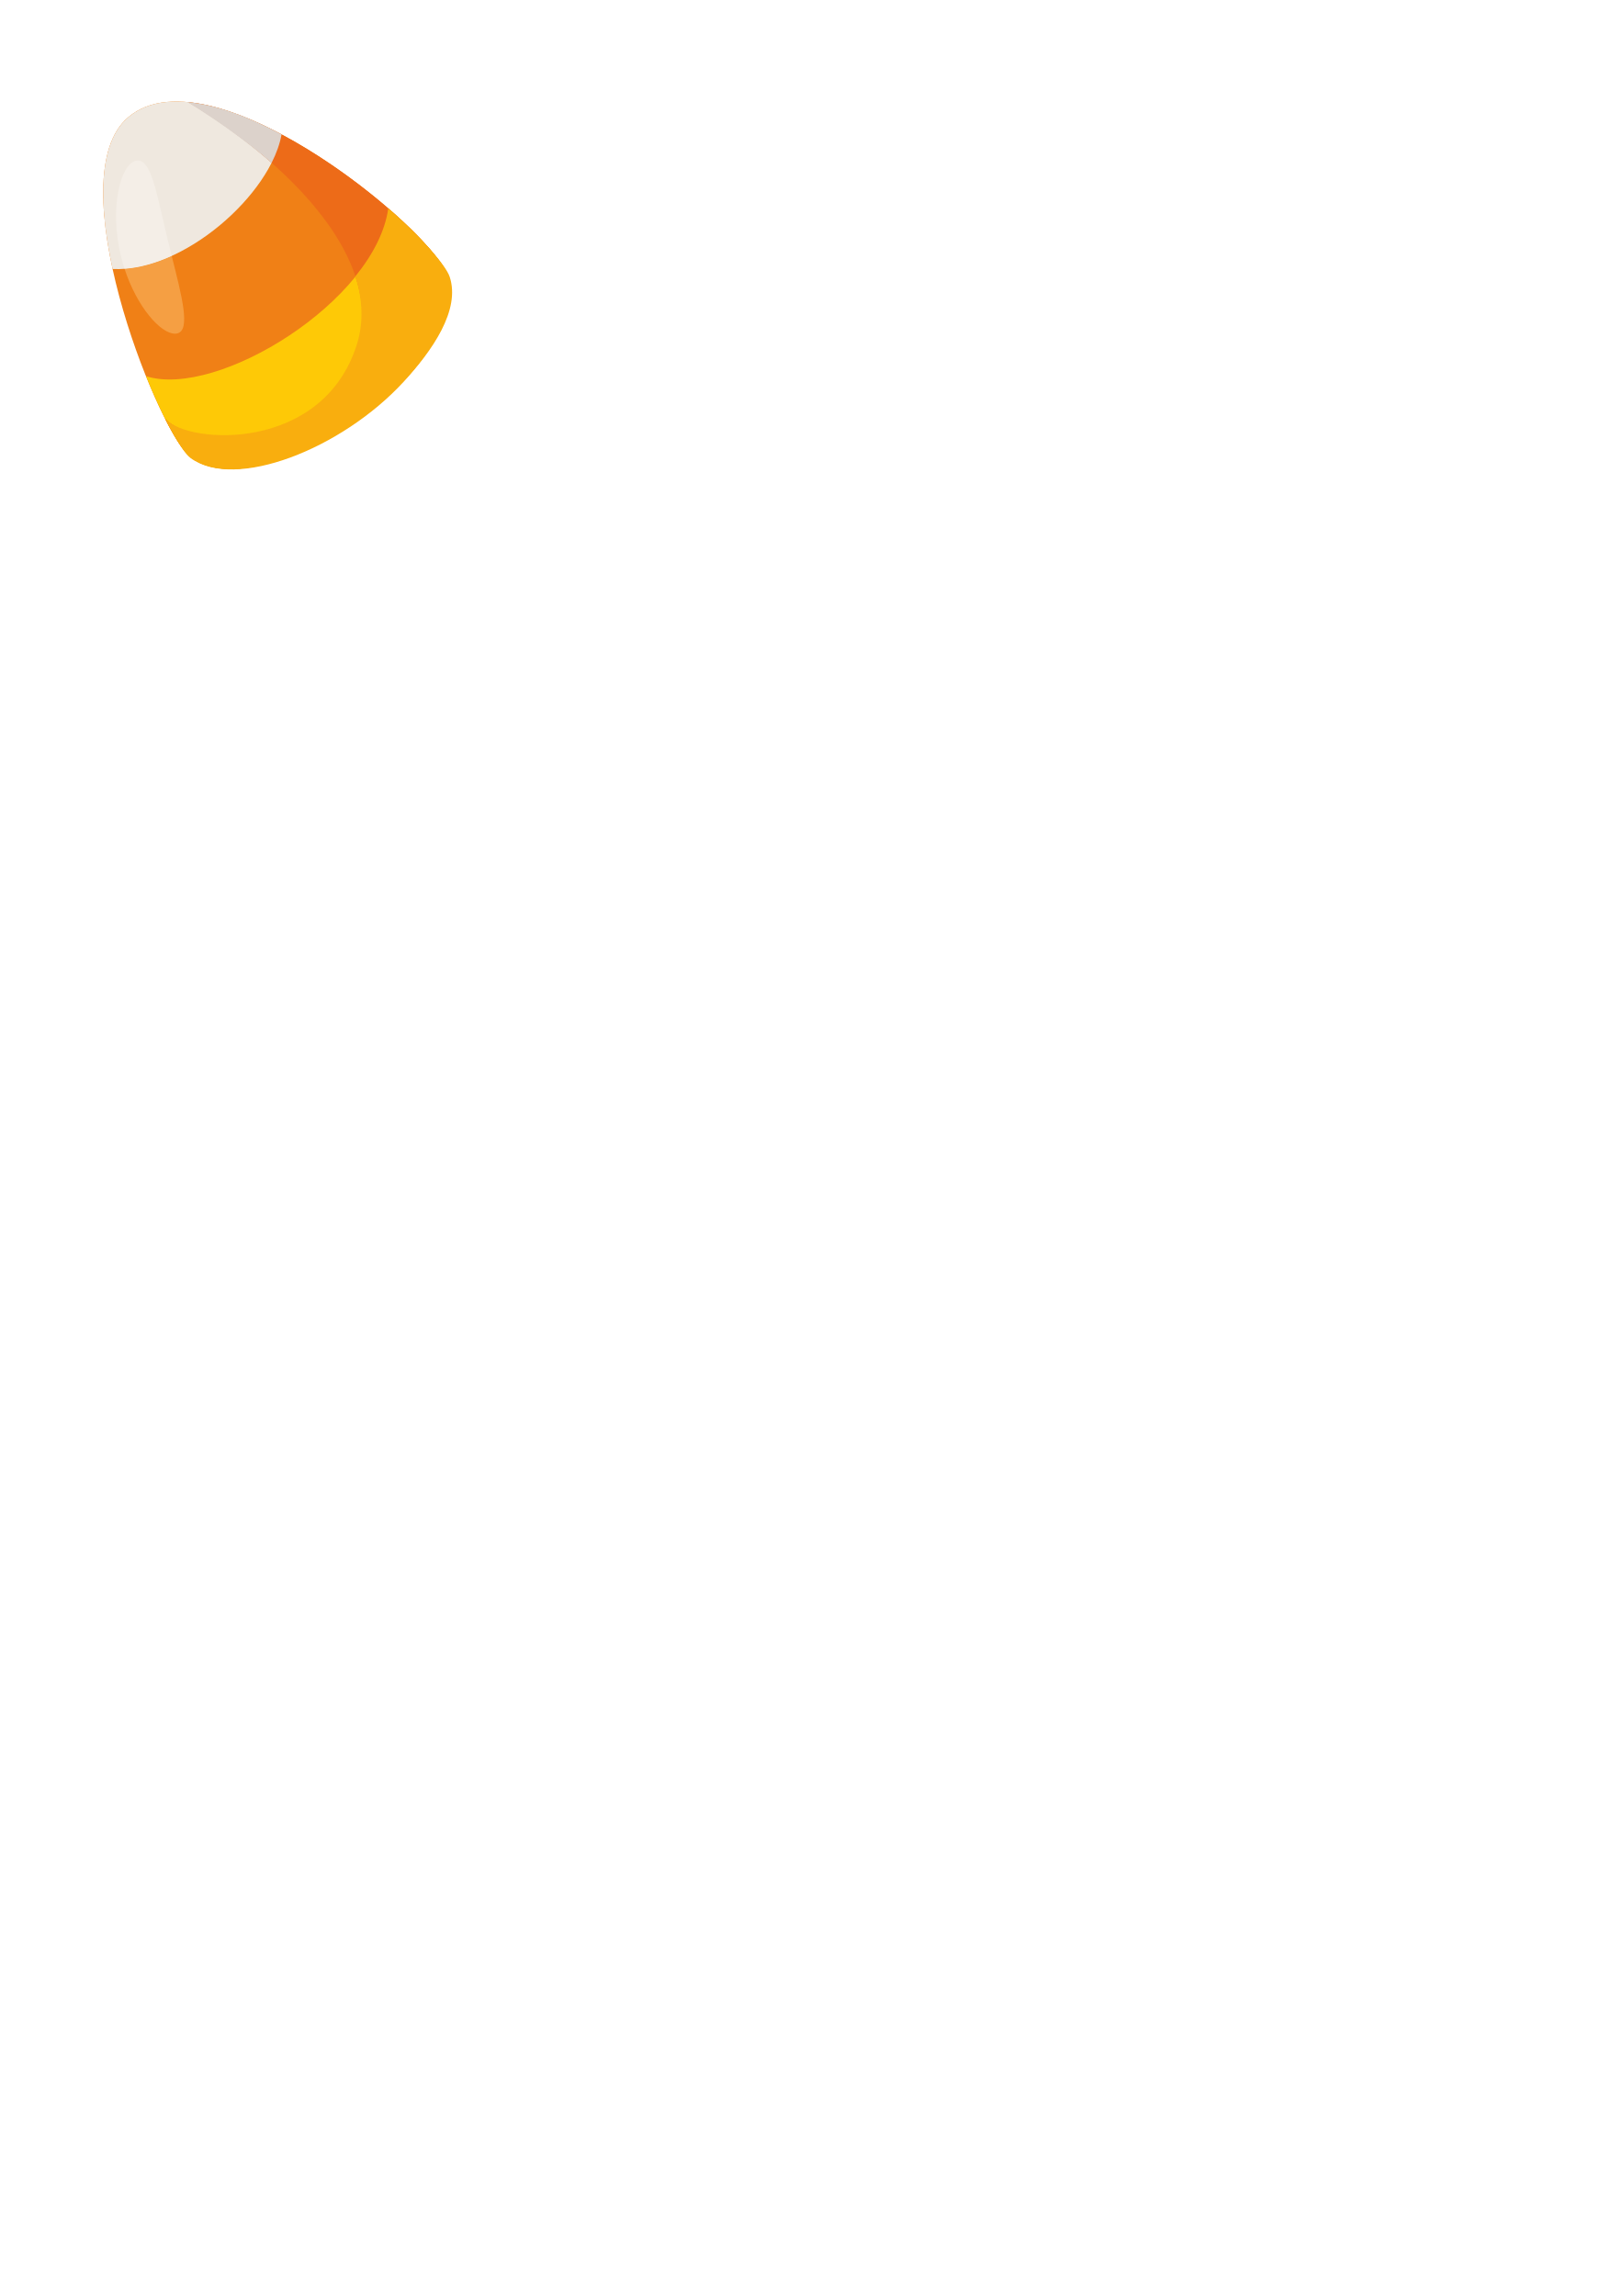
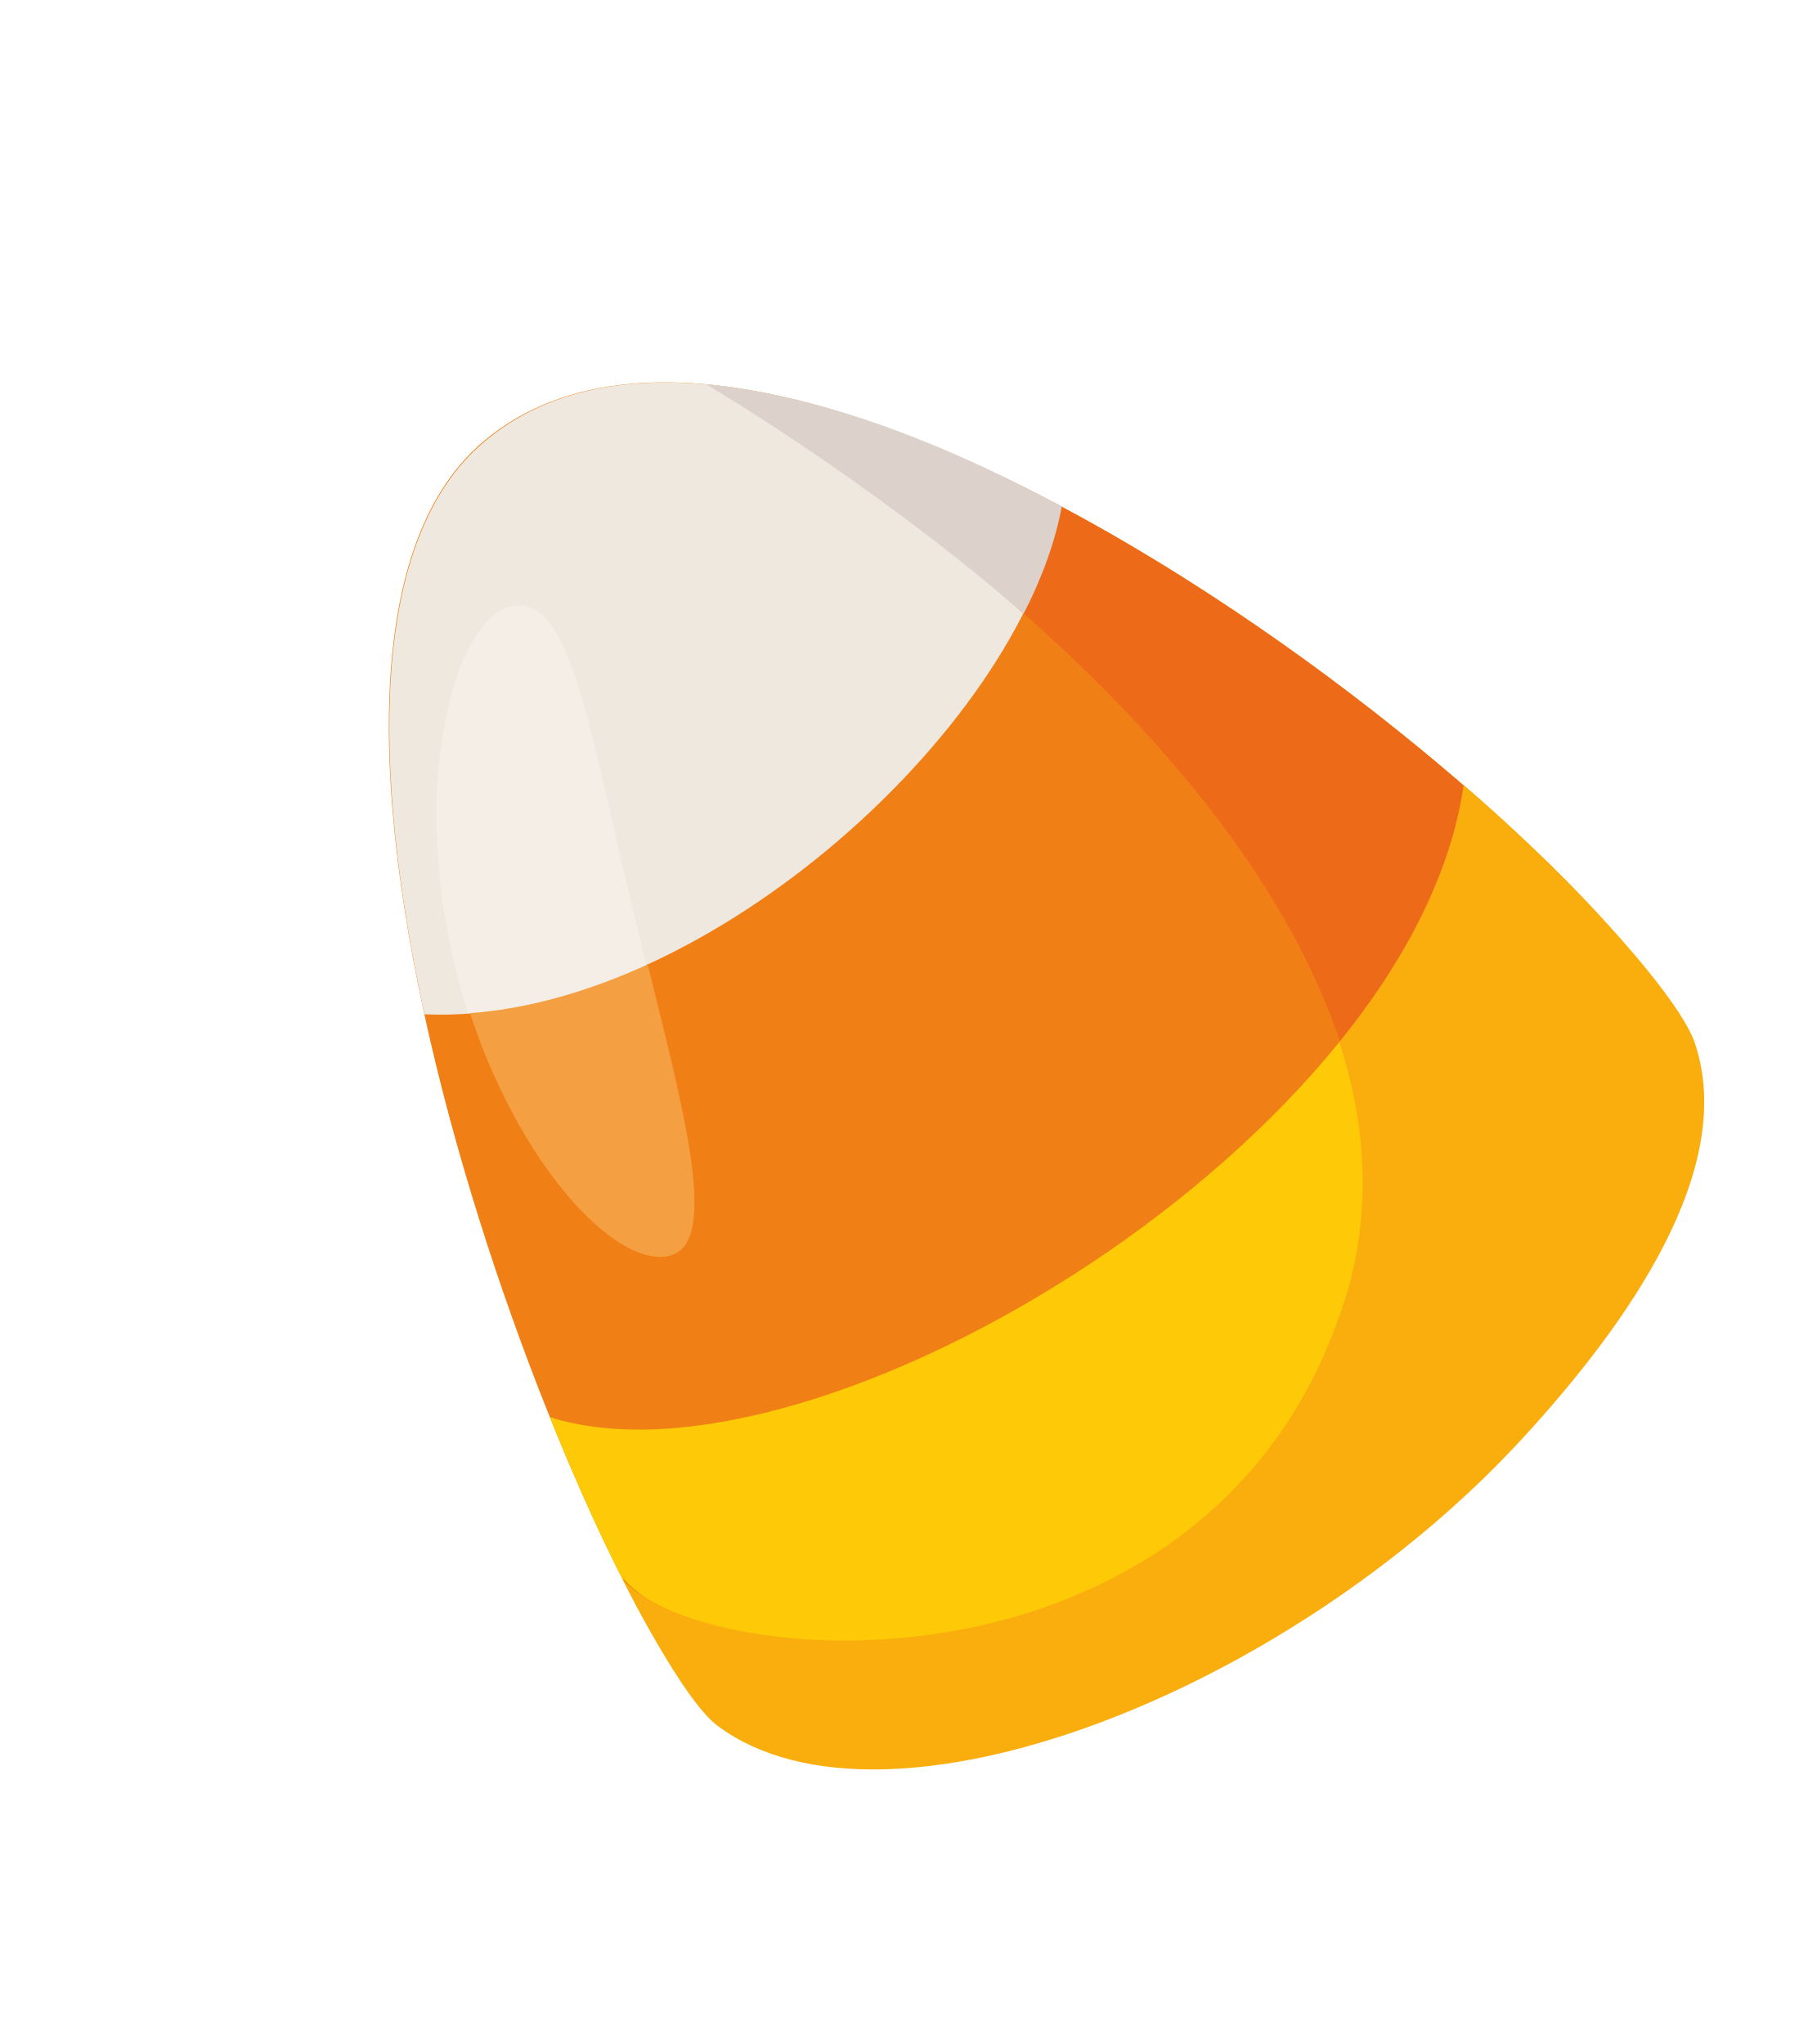
- <svg xmlns="http://www.w3.org/2000/svg" version="1.1" id="Layer_1" x="0px" y="0px" viewBox="0 0 595.28 841.89" style="enable-background:new 0 0 595.28 841.89;" xml:space="preserve">
+ <svg xmlns="http://www.w3.org/2000/svg" version="1.1" id="Layer_1" x="0px" y="0px" viewBox="0 0 175 198.9" style="enable-background:new 0 0 175 198.9;" xml:space="preserve">
  <style type="text/css">
	.st0{fill:#F08016;}
	.st1{fill:#FEC906;}
	.st2{fill:#EFE8DF;}
	.st3{fill:#ED6B18;}
	.st4{fill:#F9AE0E;}
	.st5{fill:#DCD2CB;}
	.st6{fill:#F59F43;}
	.st7{fill:#F4EEE7;}
</style>
  <g>
-     <path class="st0" d="M68.97,166.77c21.76,20.49,97.4-24.13,96.09-62.87c-0.52-15.39-86.7-87.22-117.98-60.97   C21.15,64.69,56.78,155.29,68.97,166.77L68.97,166.77z" />
-     <path class="st1" d="M53.54,137.94c5.73,14.26,11.72,25.34,15.48,28.88c21.76,20.49,97.4-24.13,96.09-62.87   c-0.17-4.98-9.32-15.88-22.68-27.46C137.69,110.39,79.72,146.25,53.54,137.94z" />
-     <path class="st2" d="M103.22,49.28c-21.49-11.45-43.38-17.06-56.14-6.35c-11.35,9.52-10.91,32.22-5.8,55.71   C67.31,99.86,99.35,71.21,103.22,49.28L103.22,49.28z" />
-     <path class="st3" d="M69.07,37.47c0,0,73.47,41.73,62.77,88.56c-10.7,46.83-62.57,37.08-71.19,27.62l-0.07-0.06   c3.25,6.42,6.24,11.12,8.45,13.21c21.76,20.49,97.4-24.13,96.09-62.87C164.7,91.37,107.2,41.2,69.07,37.47z" />
-     <path class="st4" d="M142.35,76.39c-1.18,8.43-5.64,17.02-12.1,24.98c2.62,7.9,3.19,16.61,0.6,24.87   c-12.44,39.66-61.66,36.82-70.29,27.36c-0.02-0.02,5.85,11.81,9.28,14.34c16.29,12.01,55.39-3.19,78.19-28   c10.39-11.31,20.92-26.28,16.81-38.51C163.47,97.32,154.23,86.6,142.35,76.39z" />
-     <path class="st5" d="M68.66,37.41c0,0,15.64,9.15,30.91,22.31c1.8-3.55,3.06-7.08,3.65-10.44C91.11,42.71,79.34,38.42,68.66,37.41z   " />
-     <path class="st6" d="M62.95,93.83c-5.73,2.61-11.6,4.31-17.29,4.73c4.59,14.06,13.23,23.79,18.46,23.79c0.31,0,0.6-0.03,0.88-0.1   C69.97,121.06,66.69,108.72,62.95,93.83L62.95,93.83z" />
-     <path class="st7" d="M50.55,58.87c-0.26,0-0.53,0.03-0.8,0.1c-5.62,1.36-9.66,17.32-5.45,34.79c0.4,1.65,0.85,3.25,1.36,4.8   c5.69-0.42,11.56-2.12,17.29-4.73c-0.5-2-1.01-4.04-1.51-6.11C57.44,71.11,55.56,58.87,50.55,58.87L50.55,58.87z" />
+     <path class="st0" d="M69,166.8c21.8,20.5,97.4-24.1,96.1-62.9c-0.5-15.4-86.7-87.2-118-61C21.1,64.7,56.8,155.3,69,166.8L69,166.8z   " />
+     <path class="st1" d="M53.5,137.9c5.7,14.3,11.7,25.3,15.5,28.9c21.8,20.5,97.4-24.1,96.1-62.9c-0.2-5-9.3-15.9-22.7-27.5   C137.7,110.4,79.7,146.2,53.5,137.9z" />
+     <path class="st2" d="M103.2,49.3c-21.5-11.5-43.4-17.1-56.1-6.3c-11.3,9.5-10.9,32.2-5.8,55.7C67.3,99.9,99.3,71.2,103.2,49.3   L103.2,49.3z" />
+     <path class="st3" d="M69.1,37.5c0,0,73.5,41.7,62.8,88.6c-10.7,46.8-62.6,37.1-71.2,27.6l-0.1-0.1c3.2,6.4,6.2,11.1,8.4,13.2   c21.8,20.5,97.4-24.1,96.1-62.9C164.7,91.4,107.2,41.2,69.1,37.5z" />
+     <path class="st4" d="M142.4,76.4c-1.2,8.4-5.6,17-12.1,25c2.6,7.9,3.2,16.6,0.6,24.9c-12.4,39.7-61.7,36.8-70.3,27.4   c0,0,5.8,11.8,9.3,14.3c16.3,12,55.4-3.2,78.2-28c10.4-11.3,20.9-26.3,16.8-38.5C163.5,97.3,154.2,86.6,142.4,76.4z" />
+     <path class="st5" d="M68.7,37.4c0,0,15.6,9.1,30.9,22.3c1.8-3.5,3.1-7.1,3.7-10.4C91.1,42.7,79.3,38.4,68.7,37.4z" />
+     <path class="st6" d="M63,93.8c-5.7,2.6-11.6,4.3-17.3,4.7c4.6,14.1,13.2,23.8,18.5,23.8c0.3,0,0.6,0,0.9-0.1   C70,121.1,66.7,108.7,63,93.8L63,93.8z" />
+     <path class="st7" d="M50.5,58.9c-0.3,0-0.5,0-0.8,0.1c-5.6,1.4-9.7,17.3-5.5,34.8c0.4,1.7,0.8,3.2,1.4,4.8   c5.7-0.4,11.6-2.1,17.3-4.7c-0.5-2-1-4-1.5-6.1C57.4,71.1,55.6,58.9,50.5,58.9L50.5,58.9z" />
  </g>
</svg>
